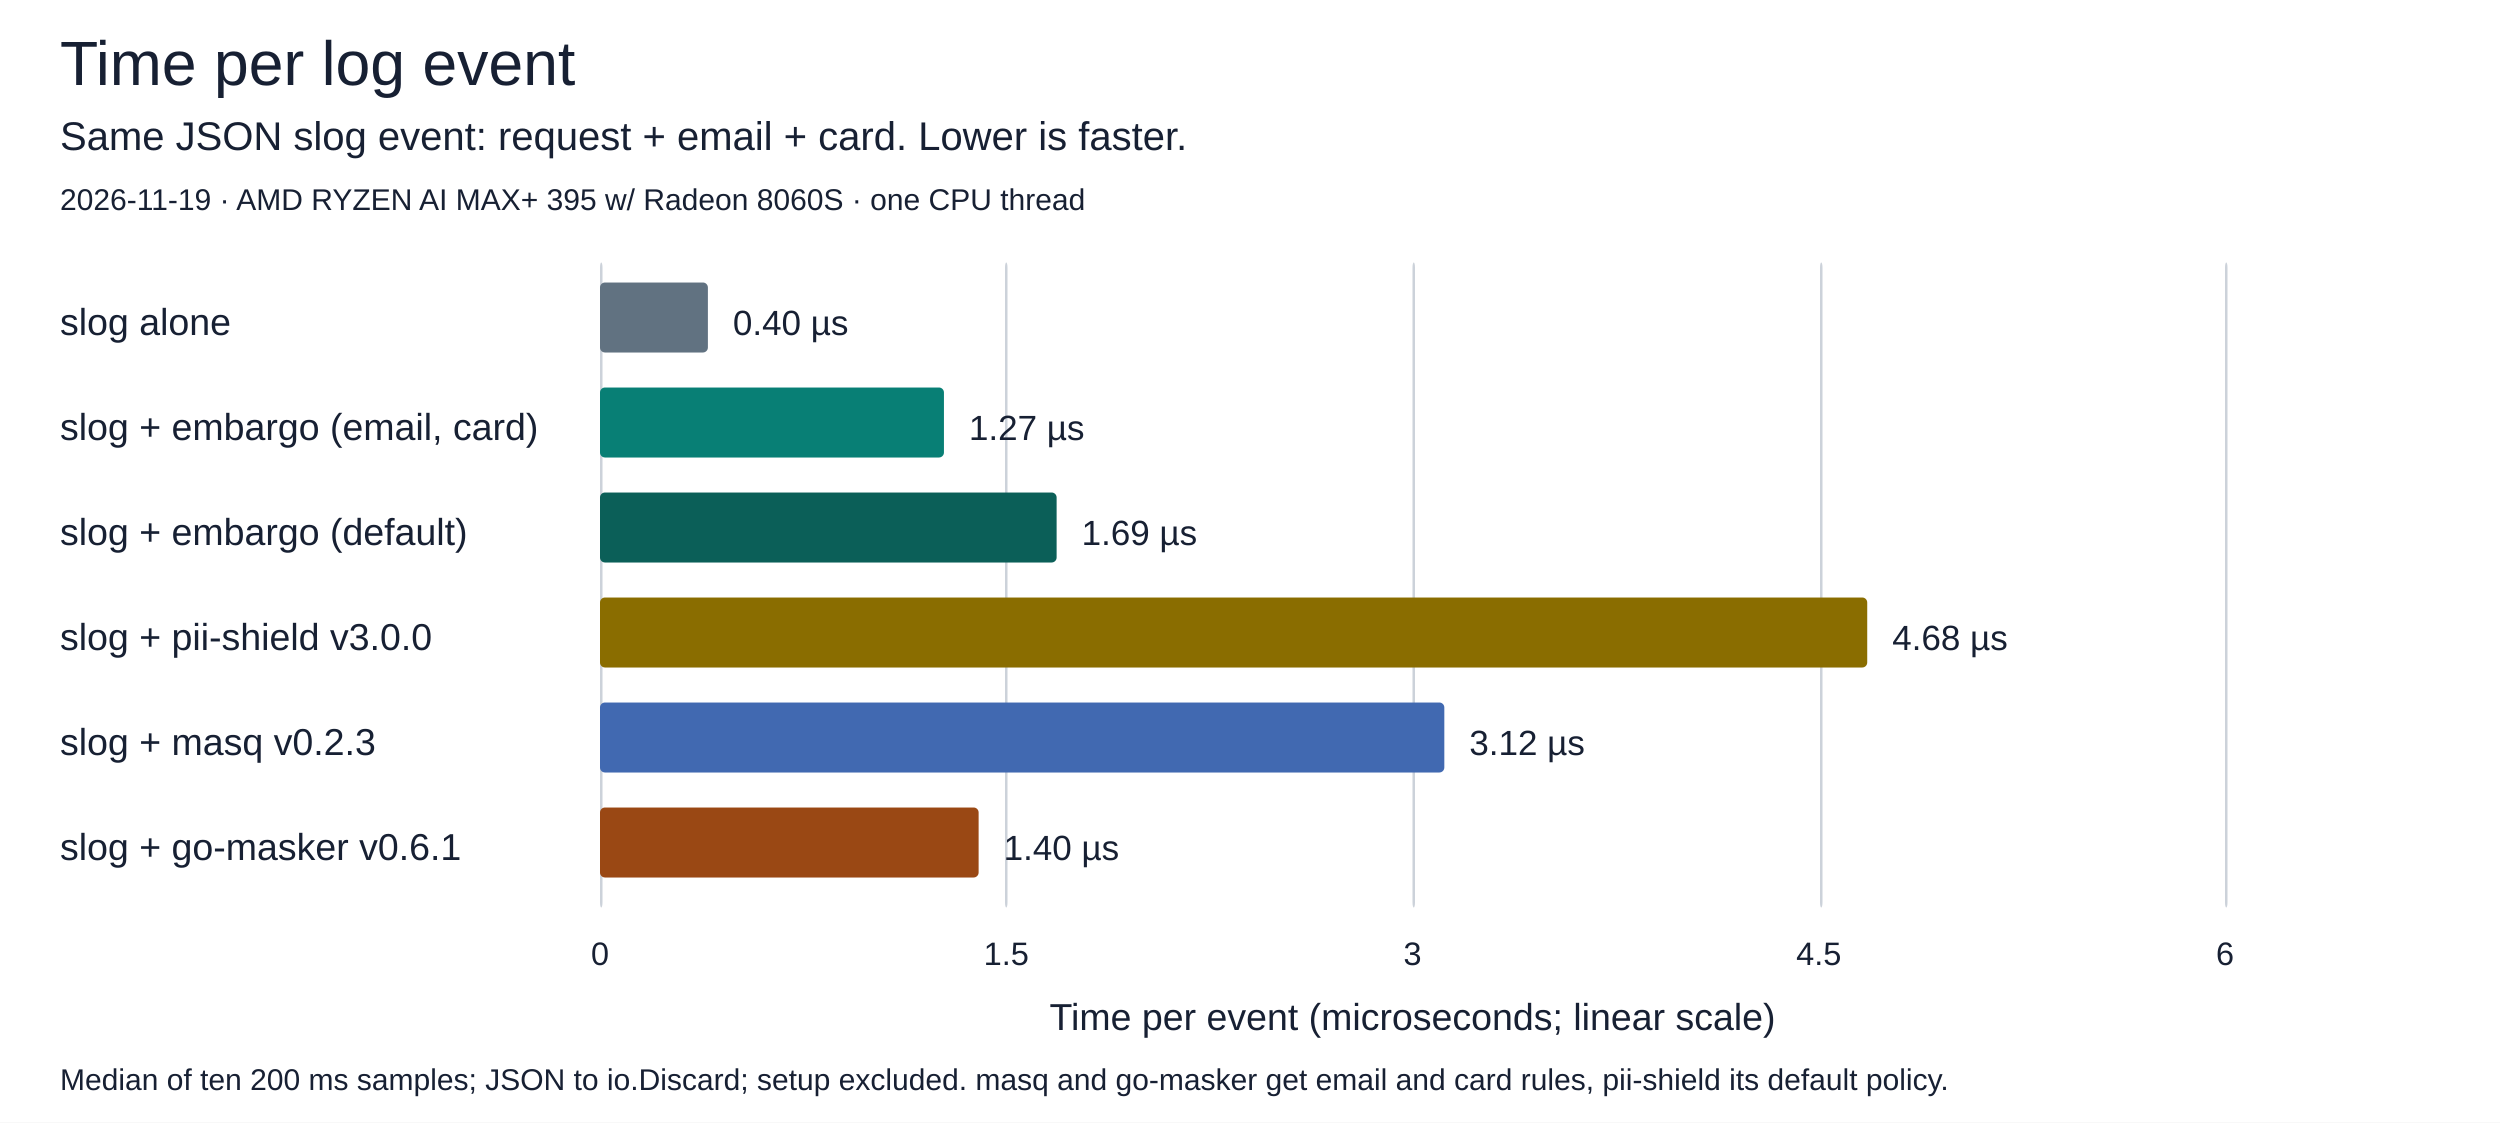
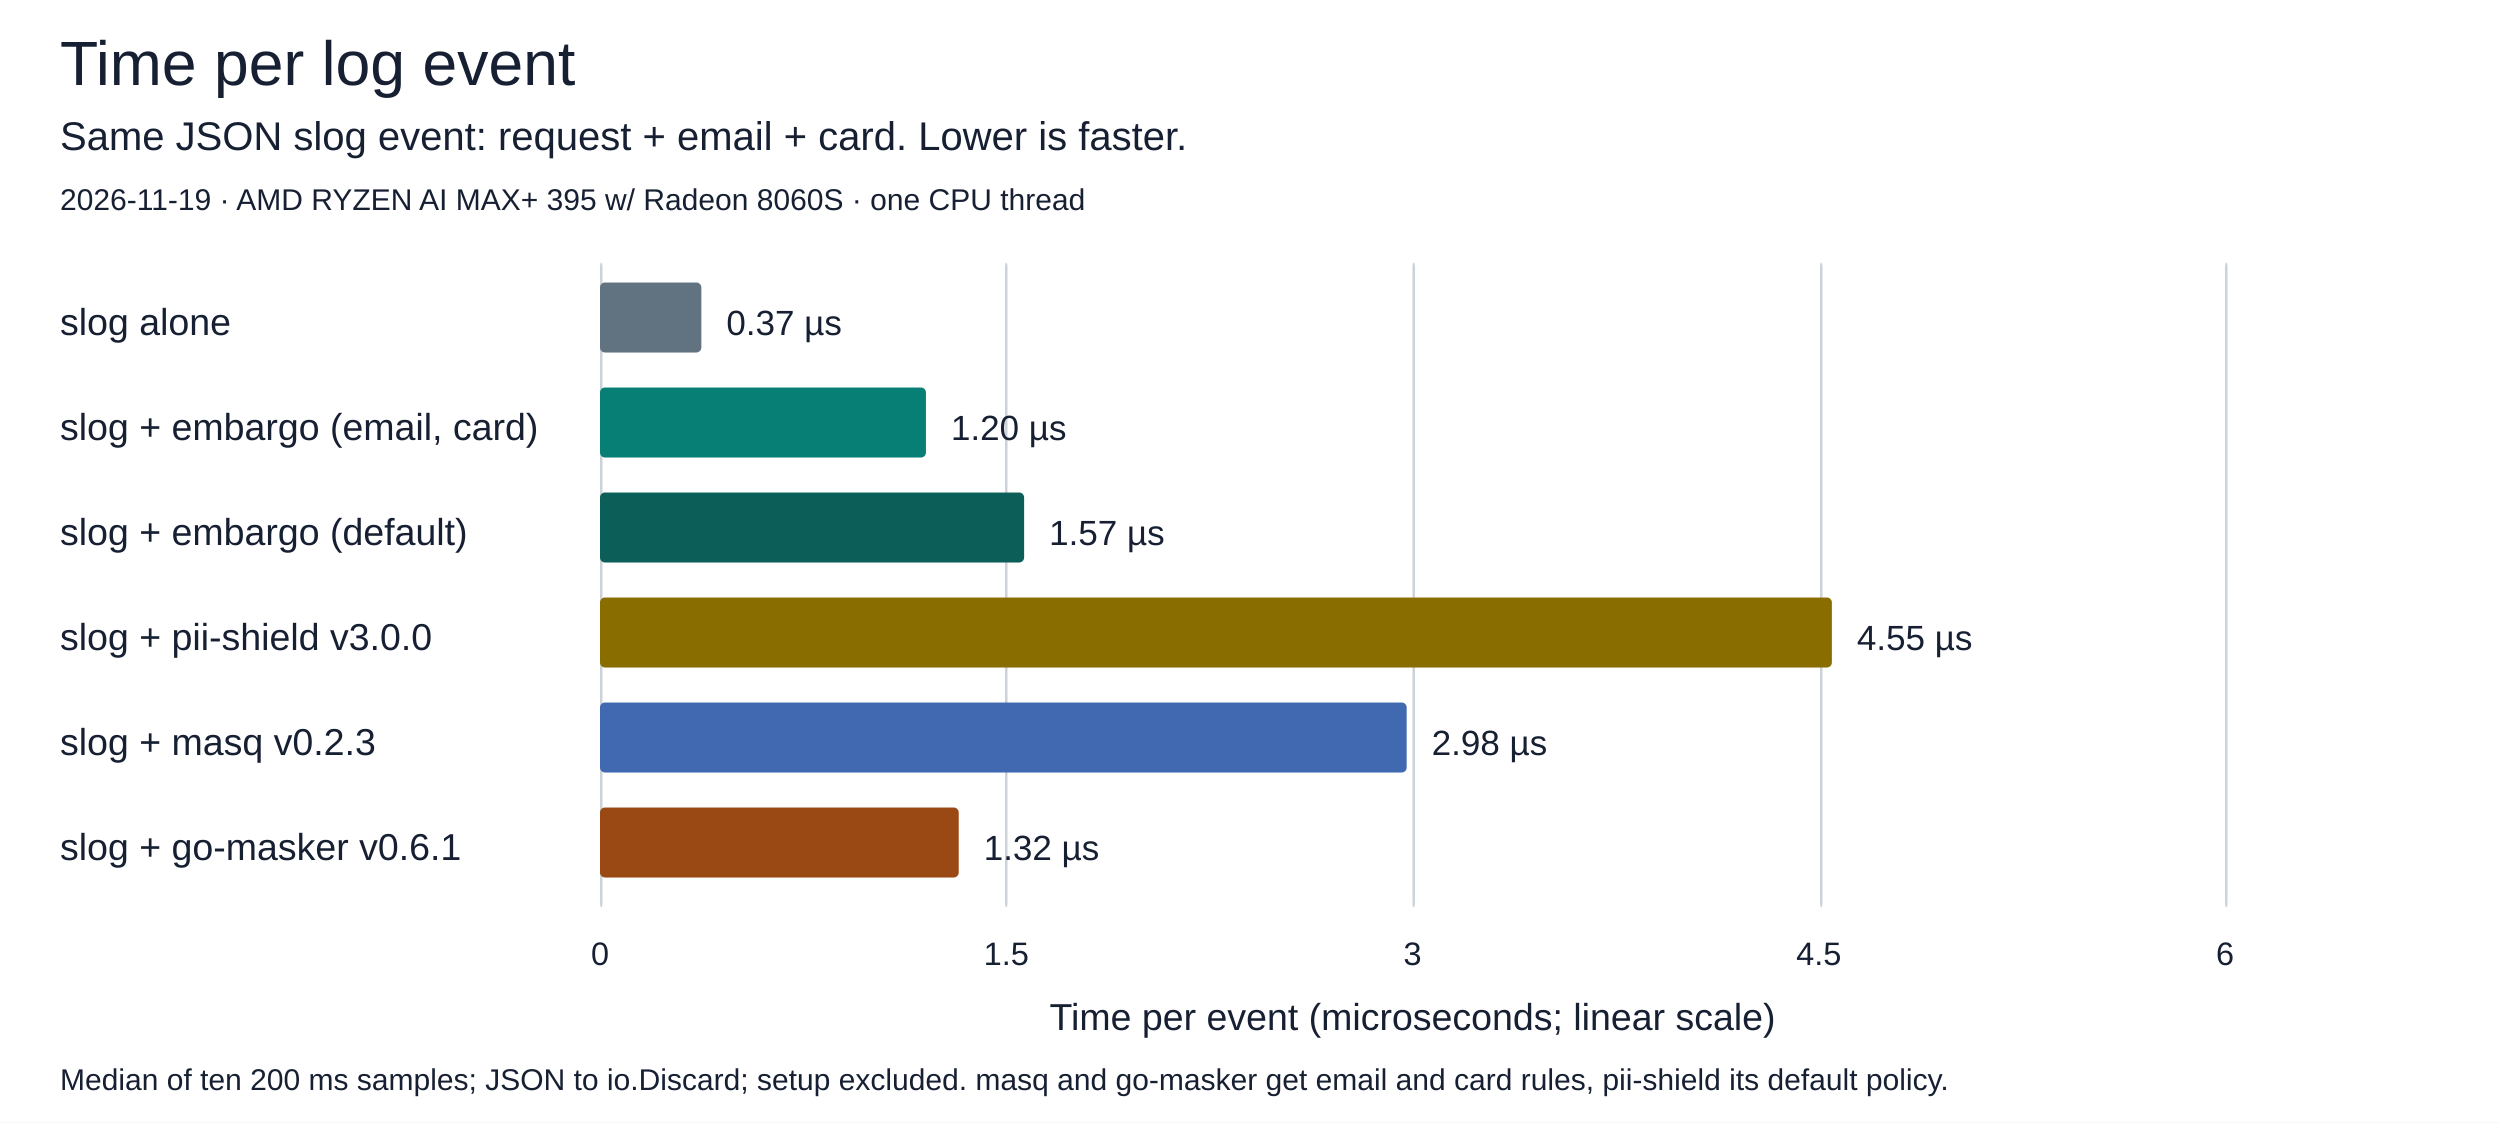
<svg xmlns="http://www.w3.org/2000/svg" width="1000" height="449" viewBox="0 0 1000 449" role="img">
  <rect width="100%" height="100%" fill="white" />
  <g font-family="Arial, sans-serif" font-size="15" fill="#172033">
    <text x="24" y="34" font-size="25" fill="#172033" text-anchor="start">Time per log event</text>
    <text x="24" y="60" font-size="16" fill="#172033" text-anchor="start">Same JSON slog event: request + email + card. Lower is faster.</text>
    <text x="24" y="84" font-size="12" fill="#172033" text-anchor="start">2026-11-19 · AMD RYZEN AI MAX+ 395 w/ Radeon 8060S · one CPU thread</text>
    <rect x="240" y="105" width="1.00" height="258" rx="2" fill="#ccd2da" />
    <text x="240.0" y="386" font-size="13" fill="#172033" text-anchor="middle">0</text>
    <rect x="402" y="105" width="1.00" height="258" rx="2" fill="#ccd2da" />
    <text x="402.5" y="386" font-size="13" fill="#172033" text-anchor="middle">1.5</text>
    <rect x="565" y="105" width="1.00" height="258" rx="2" fill="#ccd2da" />
    <text x="565.0" y="386" font-size="13" fill="#172033" text-anchor="middle">3</text>
    <rect x="728" y="105" width="1.00" height="258" rx="2" fill="#ccd2da" />
    <text x="727.5" y="386" font-size="13" fill="#172033" text-anchor="middle">4.5</text>
    <rect x="890" y="105" width="1.00" height="258" rx="2" fill="#ccd2da" />
    <text x="890.0" y="386" font-size="13" fill="#172033" text-anchor="middle">6</text>
    <text x="24" y="134" font-size="15" fill="#172033" text-anchor="start">slog alone</text>
-     <rect x="240" y="113" width="43.16" height="28" rx="2" fill="#617281" />
-     <text x="293.16" y="134" font-size="14" fill="#172033" text-anchor="start">0.40 µs</text>
+     <rect x="240" y="113" width="40.54" height="28" rx="2" fill="#617281" />
+     <text x="290.54" y="134" font-size="14" fill="#172033" text-anchor="start">0.37 µs</text>
    <text x="24" y="176" font-size="15" fill="#172033" text-anchor="start">slog + embargo (email, card)</text>
-     <rect x="240" y="155" width="137.58" height="28" rx="2" fill="#087f75" />
-     <text x="387.58" y="176" font-size="14" fill="#172033" text-anchor="start">1.27 µs</text>
+     <rect x="240" y="155" width="130.38" height="28" rx="2" fill="#087f75" />
+     <text x="380.38" y="176" font-size="14" fill="#172033" text-anchor="start">1.20 µs</text>
    <text x="24" y="218" font-size="15" fill="#172033" text-anchor="start">slog + embargo (default)</text>
-     <rect x="240" y="197" width="182.65" height="28" rx="2" fill="#0b5f58" />
-     <text x="432.65" y="218" font-size="14" fill="#172033" text-anchor="start">1.69 µs</text>
+     <rect x="240" y="197" width="169.65" height="28" rx="2" fill="#0b5f58" />
+     <text x="419.65" y="218" font-size="14" fill="#172033" text-anchor="start">1.57 µs</text>
    <text x="24" y="260" font-size="15" fill="#172033" text-anchor="start">slog + pii-shield v3.0.0</text>
-     <rect x="240" y="239" width="506.89" height="28" rx="2" fill="#8a6d00" />
-     <text x="756.89" y="260" font-size="14" fill="#172033" text-anchor="start">4.68 µs</text>
+     <rect x="240" y="239" width="492.75" height="28" rx="2" fill="#8a6d00" />
+     <text x="742.75" y="260" font-size="14" fill="#172033" text-anchor="start">4.55 µs</text>
    <text x="24" y="302" font-size="15" fill="#172033" text-anchor="start">slog + masq v0.2.3</text>
-     <rect x="240" y="281" width="337.73" height="28" rx="2" fill="#4169b1" />
-     <text x="587.73" y="302" font-size="14" fill="#172033" text-anchor="start">3.12 µs</text>
+     <rect x="240" y="281" width="322.67" height="28" rx="2" fill="#4169b1" />
+     <text x="572.67" y="302" font-size="14" fill="#172033" text-anchor="start">2.98 µs</text>
    <text x="24" y="344" font-size="15" fill="#172033" text-anchor="start">slog + go-masker v0.6.1</text>
-     <rect x="240" y="323" width="151.45" height="28" rx="2" fill="#9a4814" />
-     <text x="401.45" y="344" font-size="14" fill="#172033" text-anchor="start">1.40 µs</text>
+     <rect x="240" y="323" width="143.49" height="28" rx="2" fill="#9a4814" />
+     <text x="393.49" y="344" font-size="14" fill="#172033" text-anchor="start">1.32 µs</text>
    <text x="565.0" y="412" font-size="15" fill="#172033" text-anchor="middle">Time per event (microseconds; linear scale)</text>
    <text x="24" y="436" font-size="12" fill="#172033" text-anchor="start">Median of ten 200 ms samples; JSON to io.Discard; setup excluded. masq and go-masker get email and card rules, pii-shield its default policy.</text>
  </g>
</svg>
